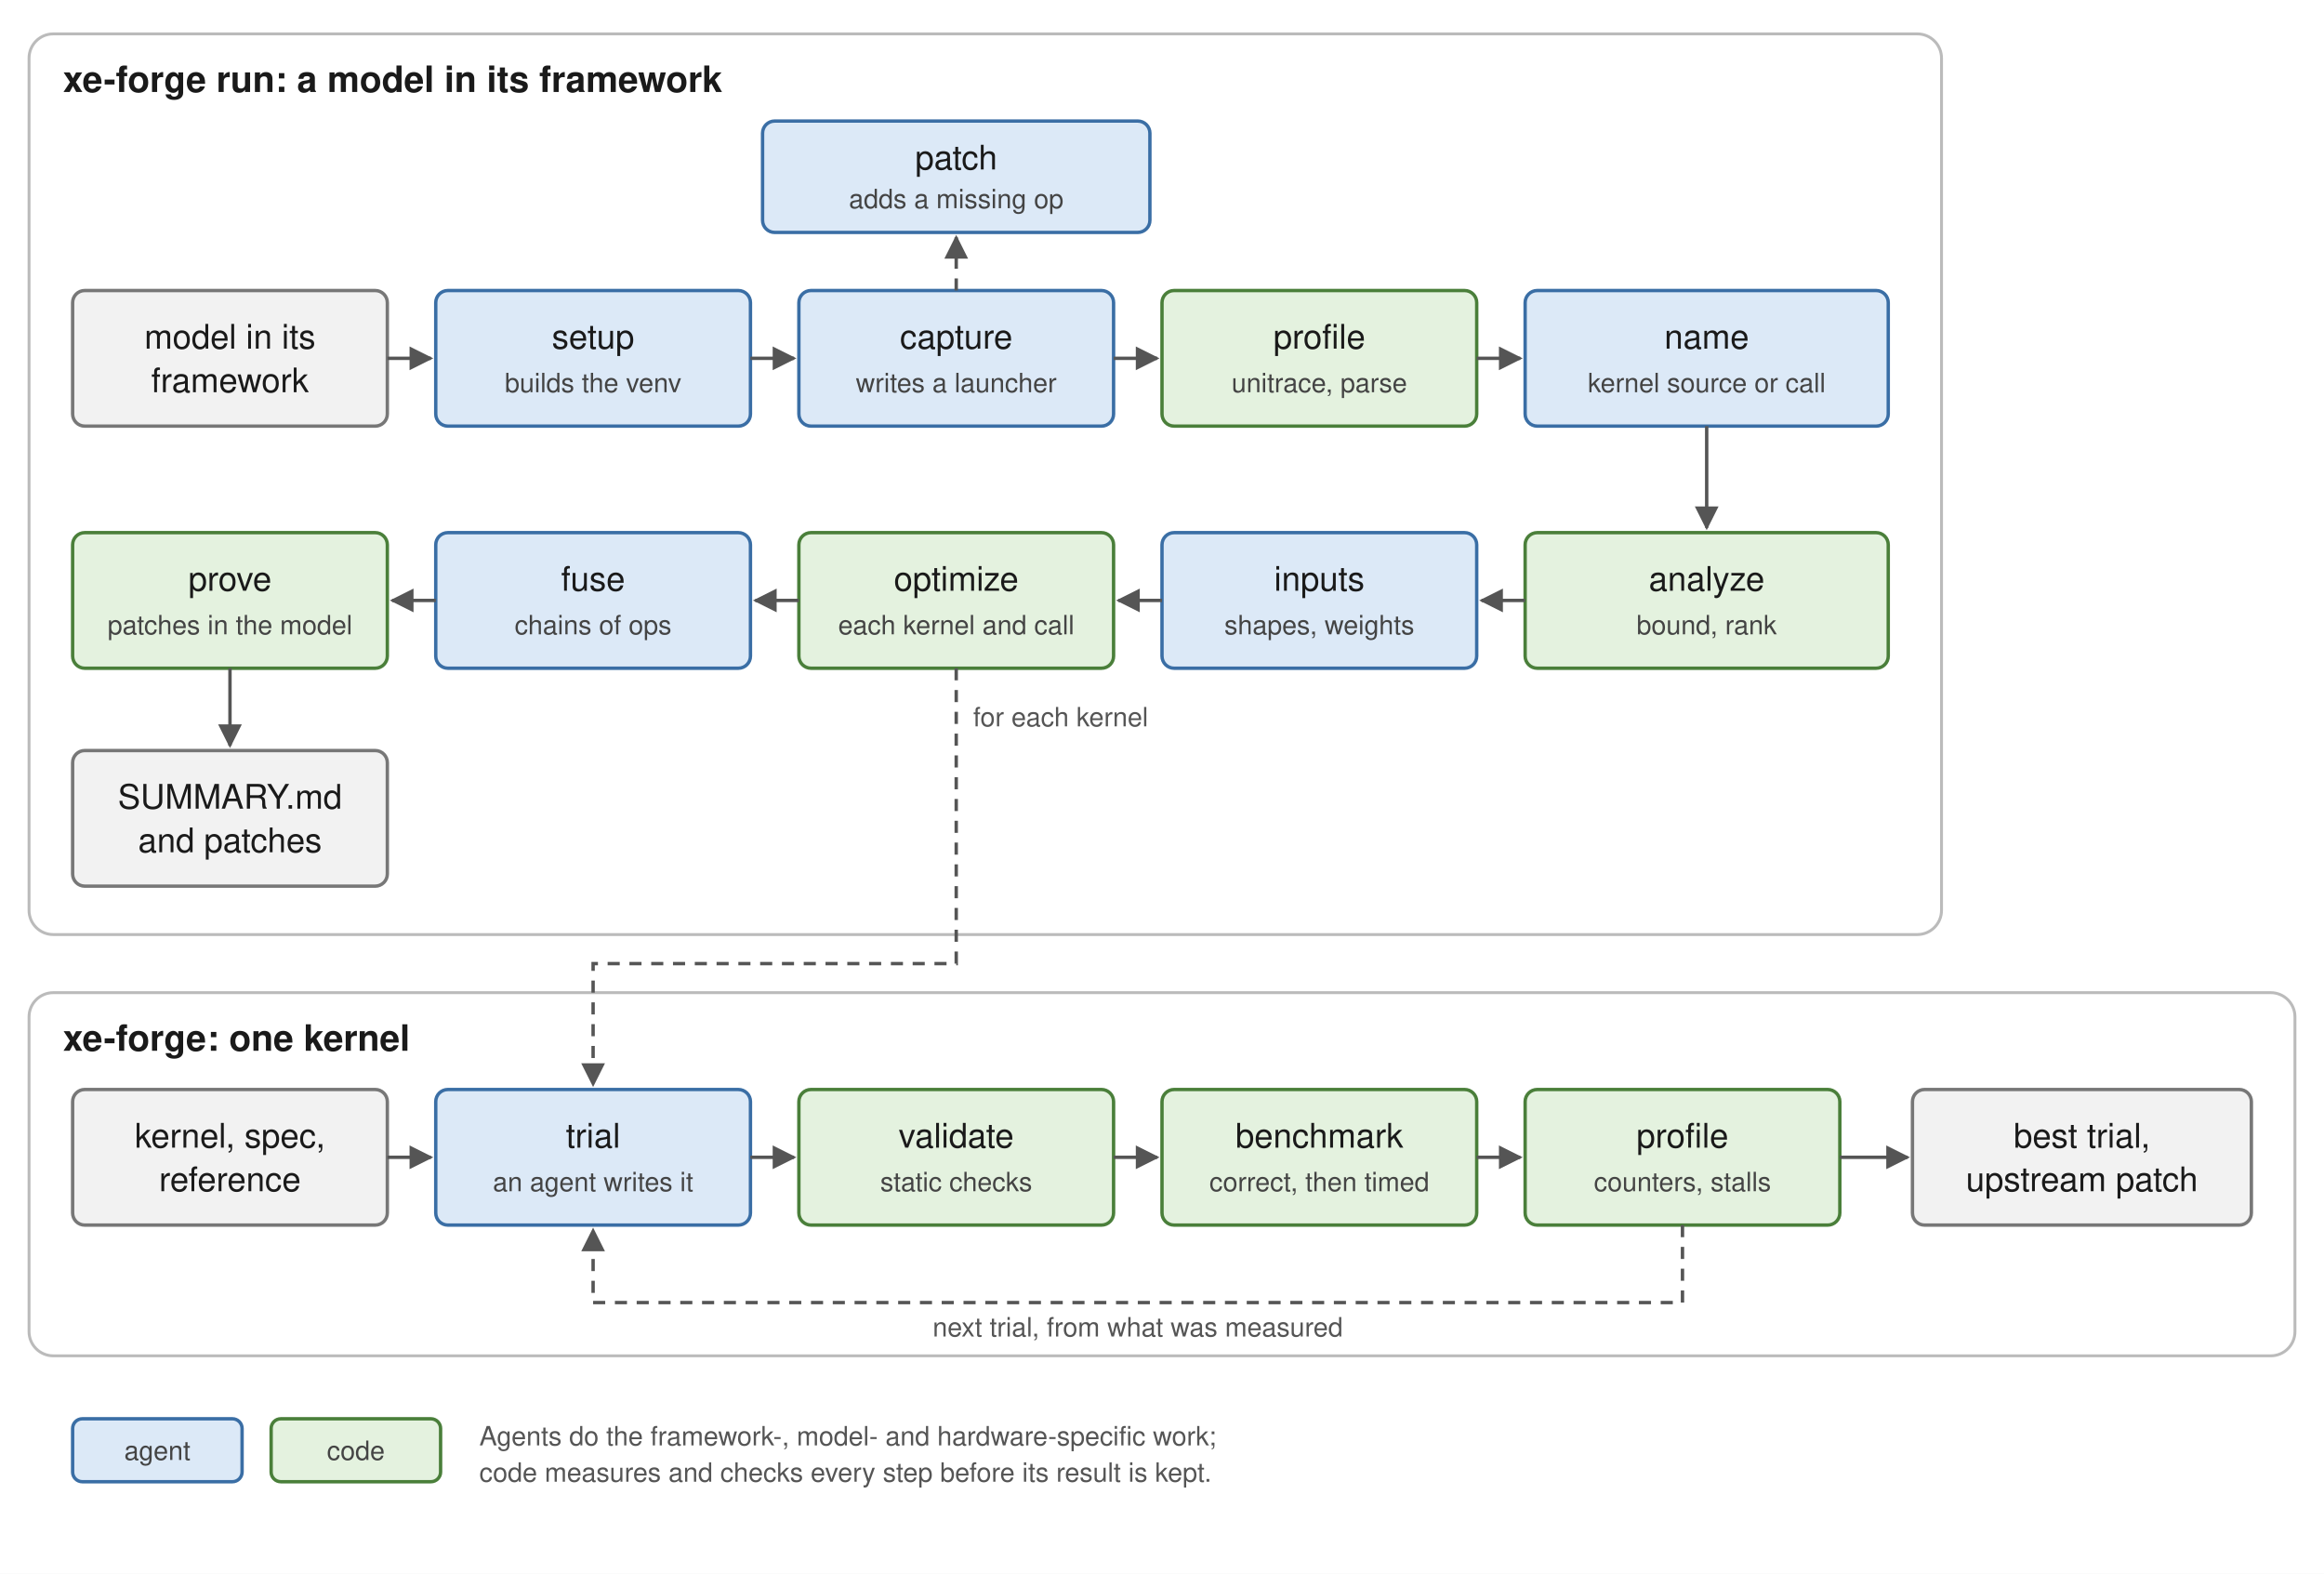
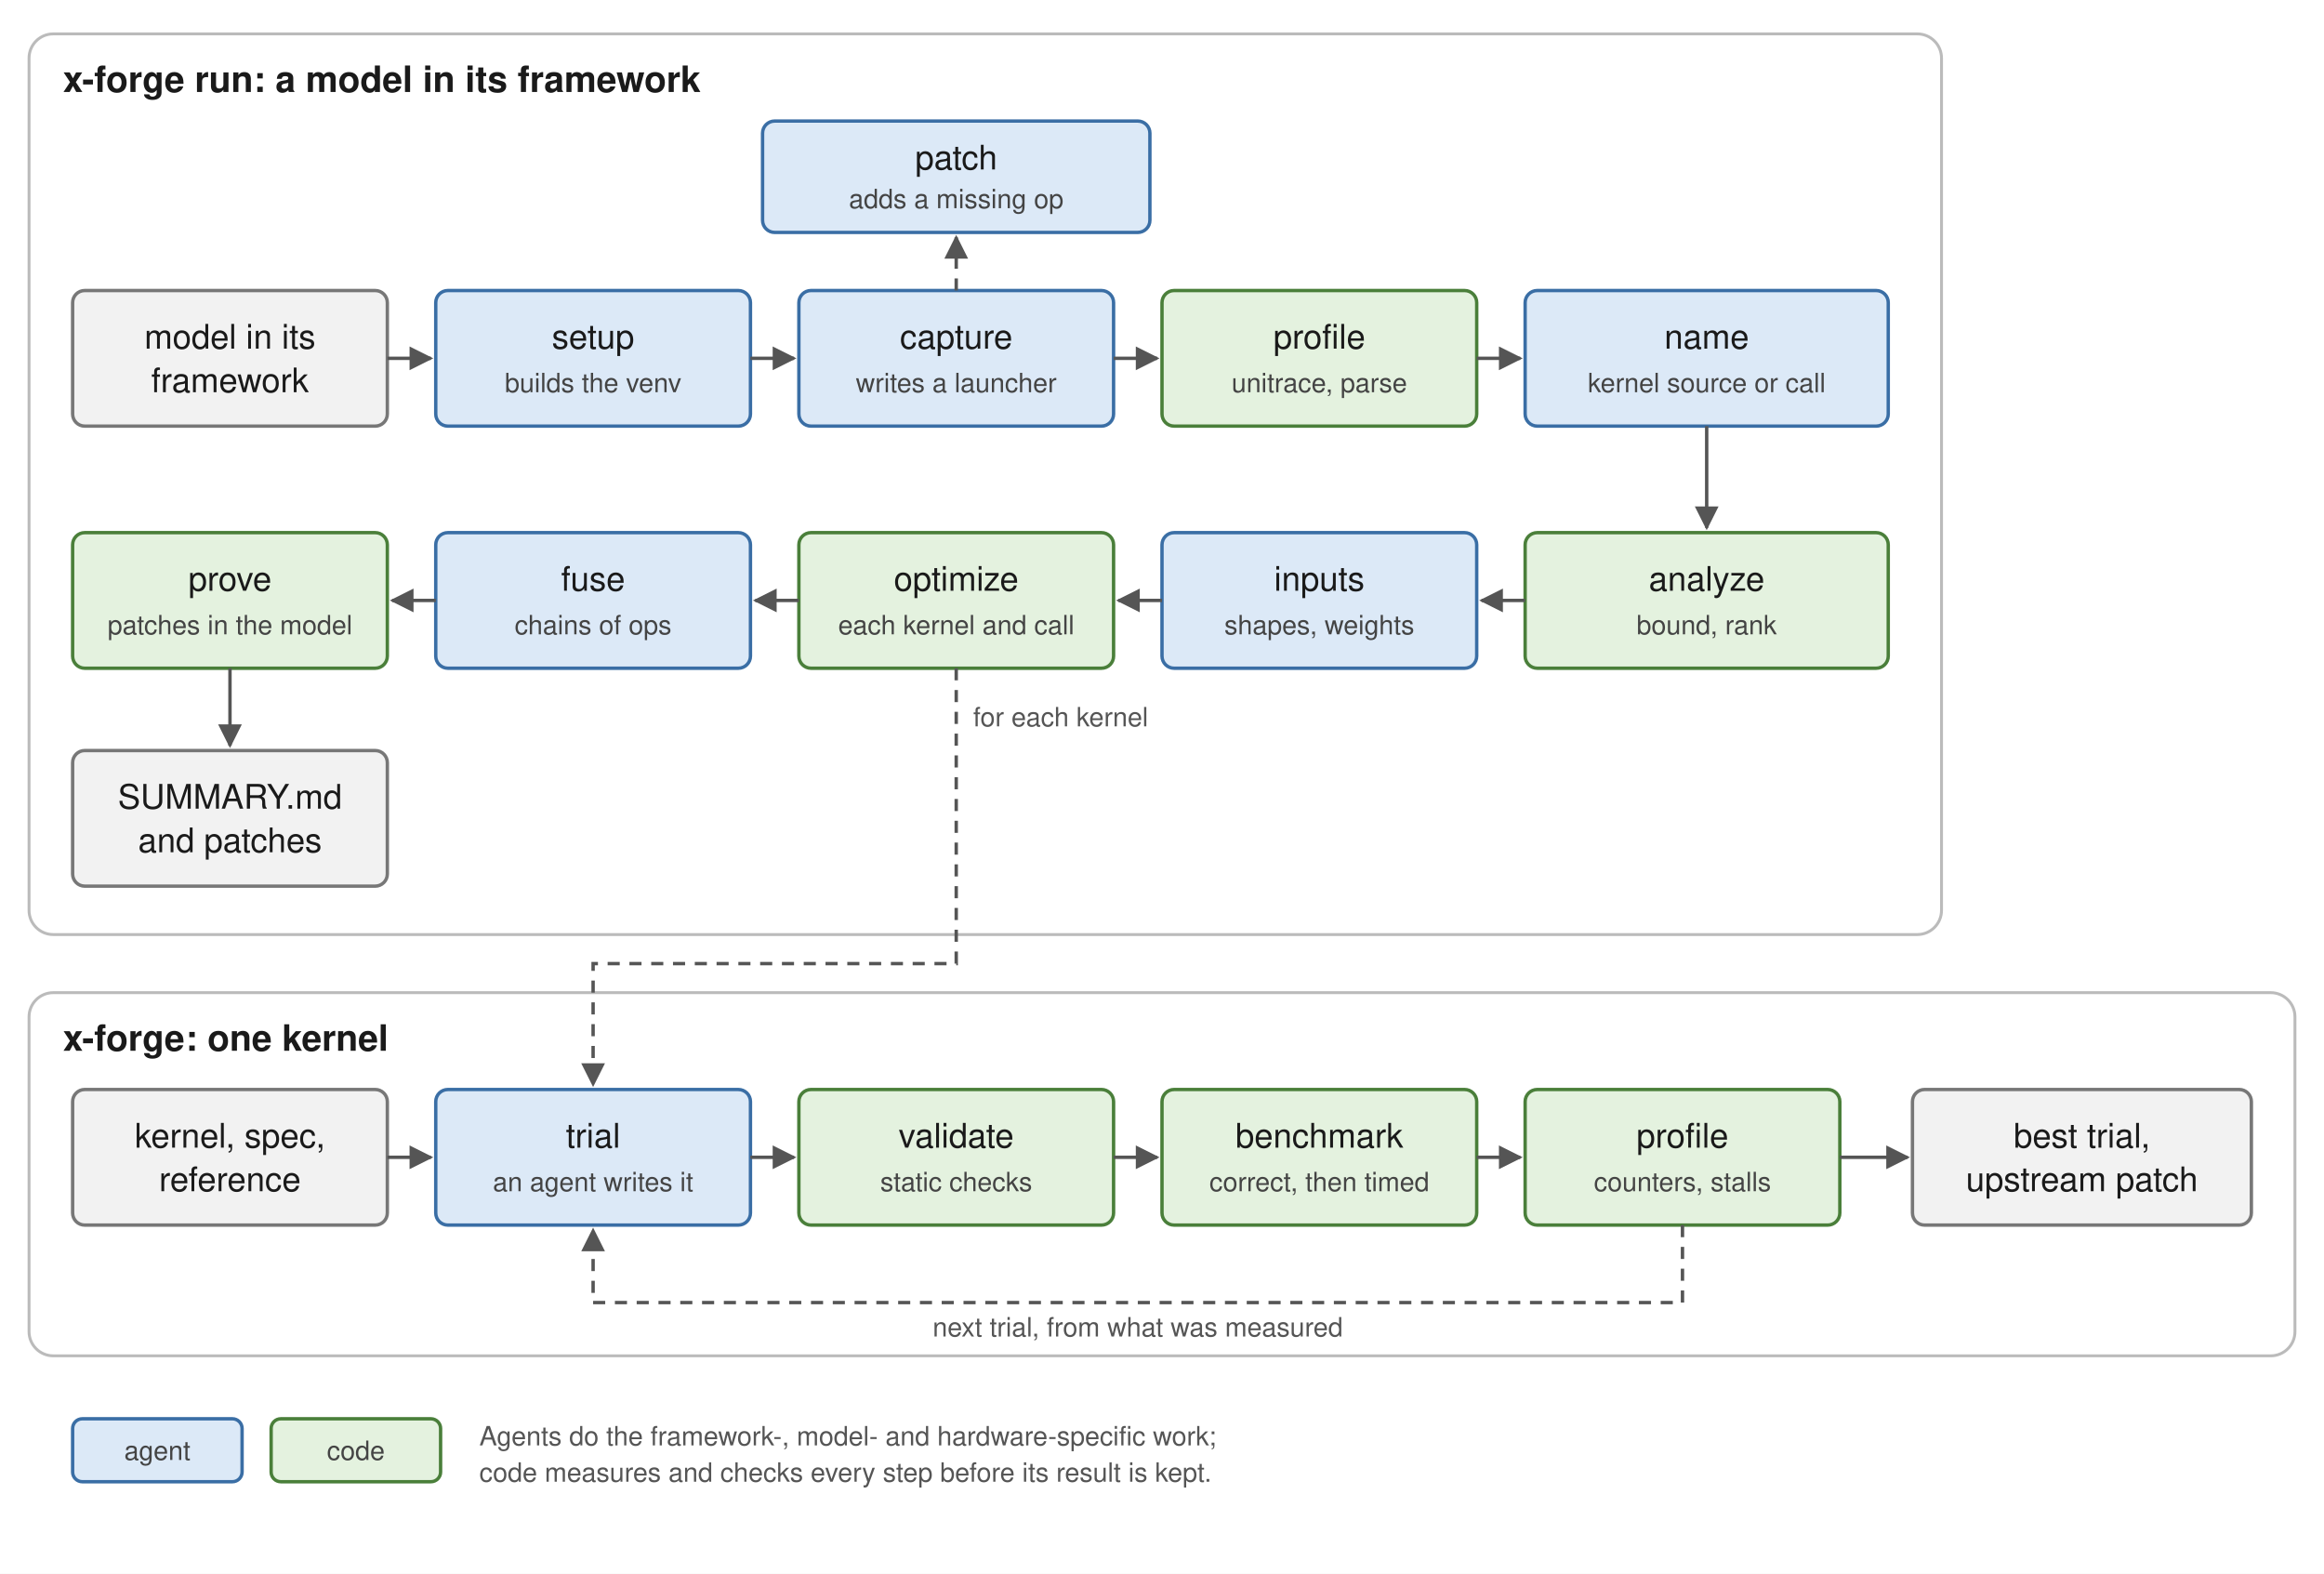
<svg xmlns="http://www.w3.org/2000/svg" width="960" height="650" viewBox="0 0 960 650" font-family="Helvetica, Arial, sans-serif">
  <defs>
    <marker id="a" viewBox="0 0 10 10" refX="9" refY="5" markerWidth="7" markerHeight="7" orient="auto-start-reverse">
      <path d="M0,0 L10,5 L0,10 z" fill="#555" />
    </marker>
    <style>
      .agent { fill:#DCE9F7; stroke:#3A6EA5; stroke-width:1.4 }
      .code  { fill:#E4F2DF; stroke:#4A7F3A; stroke-width:1.4 }
      .io    { fill:#F2F2F2; stroke:#777777; stroke-width:1.4 }
      .lane  { fill:none; stroke:#BBBBBB; stroke-width:1.2 }
      .t     { font-size:14px; fill:#1A1A1A; text-anchor:middle }
      .s     { font-size:11px; fill:#444444; text-anchor:middle }
      .h     { font-size:15px; font-weight:bold; fill:#1A1A1A }
      .n     { font-size:11px; fill:#555555 }
      .f     { stroke:#555; stroke-width:1.4; fill:none; marker-end:url(#a) }
      .d     { stroke:#555; stroke-width:1.4; fill:none; marker-end:url(#a); stroke-dasharray:5 4 }
    </style>
  </defs>
  <rect width="960" height="650" fill="#FFFFFF" />
  <rect class="lane" x="12" y="14" width="790" height="372" rx="10" />
-   <text class="h" x="26" y="38">xe-forge run: a model in its framework</text>
+   <text class="h" x="26" y="38">x-forge run: a model in its framework</text>
  <rect class="agent" x="315" y="50" width="160" height="46" rx="5" />
  <text class="t" x="395" y="70">patch</text>
  <text class="s" x="395" y="86">adds a missing op</text>
  <rect class="io" x="30" y="120" width="130" height="56" rx="5" />
  <text class="t" x="95" y="144">model in its</text>
  <text class="t" x="95" y="162">framework</text>
  <rect class="agent" x="180" y="120" width="130" height="56" rx="5" />
  <text class="t" x="245" y="144">setup</text>
  <text class="s" x="245" y="162">builds the venv</text>
  <rect class="agent" x="330" y="120" width="130" height="56" rx="5" />
  <text class="t" x="395" y="144">capture</text>
  <text class="s" x="395" y="162">writes a launcher</text>
  <rect class="code" x="480" y="120" width="130" height="56" rx="5" />
  <text class="t" x="545" y="144">profile</text>
  <text class="s" x="545" y="162">unitrace, parse</text>
  <rect class="agent" x="630" y="120" width="150" height="56" rx="5" />
  <text class="t" x="705" y="144">name</text>
  <text class="s" x="705" y="162">kernel source or call</text>
  <rect class="code" x="630" y="220" width="150" height="56" rx="5" />
  <text class="t" x="705" y="244">analyze</text>
  <text class="s" x="705" y="262">bound, rank</text>
  <rect class="agent" x="480" y="220" width="130" height="56" rx="5" />
  <text class="t" x="545" y="244">inputs</text>
  <text class="s" x="545" y="262">shapes, weights</text>
  <rect class="code" x="330" y="220" width="130" height="56" rx="5" />
  <text class="t" x="395" y="244">optimize</text>
  <text class="s" x="395" y="262">each kernel and call</text>
  <rect class="agent" x="180" y="220" width="130" height="56" rx="5" />
  <text class="t" x="245" y="244">fuse</text>
  <text class="s" x="245" y="262">chains of ops</text>
  <rect class="code" x="30" y="220" width="130" height="56" rx="5" />
  <text class="t" x="95" y="244">prove</text>
  <text class="s" x="95" y="262">patches in the model</text>
  <rect class="io" x="30" y="310" width="130" height="56" rx="5" />
  <text class="t" x="95" y="334">SUMMARY.md</text>
  <text class="t" x="95" y="352">and patches</text>
  <path class="f" d="M160,148 H178" />
  <path class="f" d="M310,148 H328" />
  <path class="f" d="M460,148 H478" />
  <path class="f" d="M610,148 H628" />
  <path class="f" d="M705,176 V218" />
  <path class="f" d="M630,248 H612" />
  <path class="f" d="M480,248 H462" />
  <path class="f" d="M330,248 H312" />
  <path class="f" d="M180,248 H162" />
  <path class="f" d="M95,276 V308" />
  <path class="d" d="M395,120 V98" />
  <rect class="lane" x="12" y="410" width="936" height="150" rx="10" />
-   <text class="h" x="26" y="434">xe-forge: one kernel</text>
+   <text class="h" x="26" y="434">x-forge: one kernel</text>
  <rect class="io" x="30" y="450" width="130" height="56" rx="5" />
  <text class="t" x="95" y="474">kernel, spec,</text>
  <text class="t" x="95" y="492">reference</text>
  <rect class="agent" x="180" y="450" width="130" height="56" rx="5" />
  <text class="t" x="245" y="474">trial</text>
  <text class="s" x="245" y="492">an agent writes it</text>
  <rect class="code" x="330" y="450" width="130" height="56" rx="5" />
  <text class="t" x="395" y="474">validate</text>
  <text class="s" x="395" y="492">static checks</text>
  <rect class="code" x="480" y="450" width="130" height="56" rx="5" />
  <text class="t" x="545" y="474">benchmark</text>
  <text class="s" x="545" y="492">correct, then timed</text>
  <rect class="code" x="630" y="450" width="130" height="56" rx="5" />
  <text class="t" x="695" y="474">profile</text>
  <text class="s" x="695" y="492">counters, stalls</text>
  <rect class="io" x="790" y="450" width="140" height="56" rx="5" />
  <text class="t" x="860" y="474">best trial,</text>
  <text class="t" x="860" y="492">upstream patch</text>
  <path class="f" d="M160,478 H178" />
  <path class="f" d="M310,478 H328" />
  <path class="f" d="M460,478 H478" />
  <path class="f" d="M610,478 H628" />
  <path class="f" d="M760,478 H788" />
  <path class="d" d="M695,506 V538 H245 V508" />
  <text class="n" x="470" y="552" text-anchor="middle">next trial, from what was measured</text>
  <path class="d" d="M395,276 V398 H245 V448" />
  <text class="n" x="402" y="300">for each kernel</text>
  <rect class="agent" x="30" y="586" width="70" height="26" rx="4" />
  <text class="s" x="65" y="603">agent</text>
  <rect class="code" x="112" y="586" width="70" height="26" rx="4" />
  <text class="s" x="147" y="603">code</text>
  <text class="n" x="198" y="597">Agents do the framework-, model- and hardware-specific work;</text>
  <text class="n" x="198" y="612">code measures and checks every step before its result is kept.</text>
</svg>
